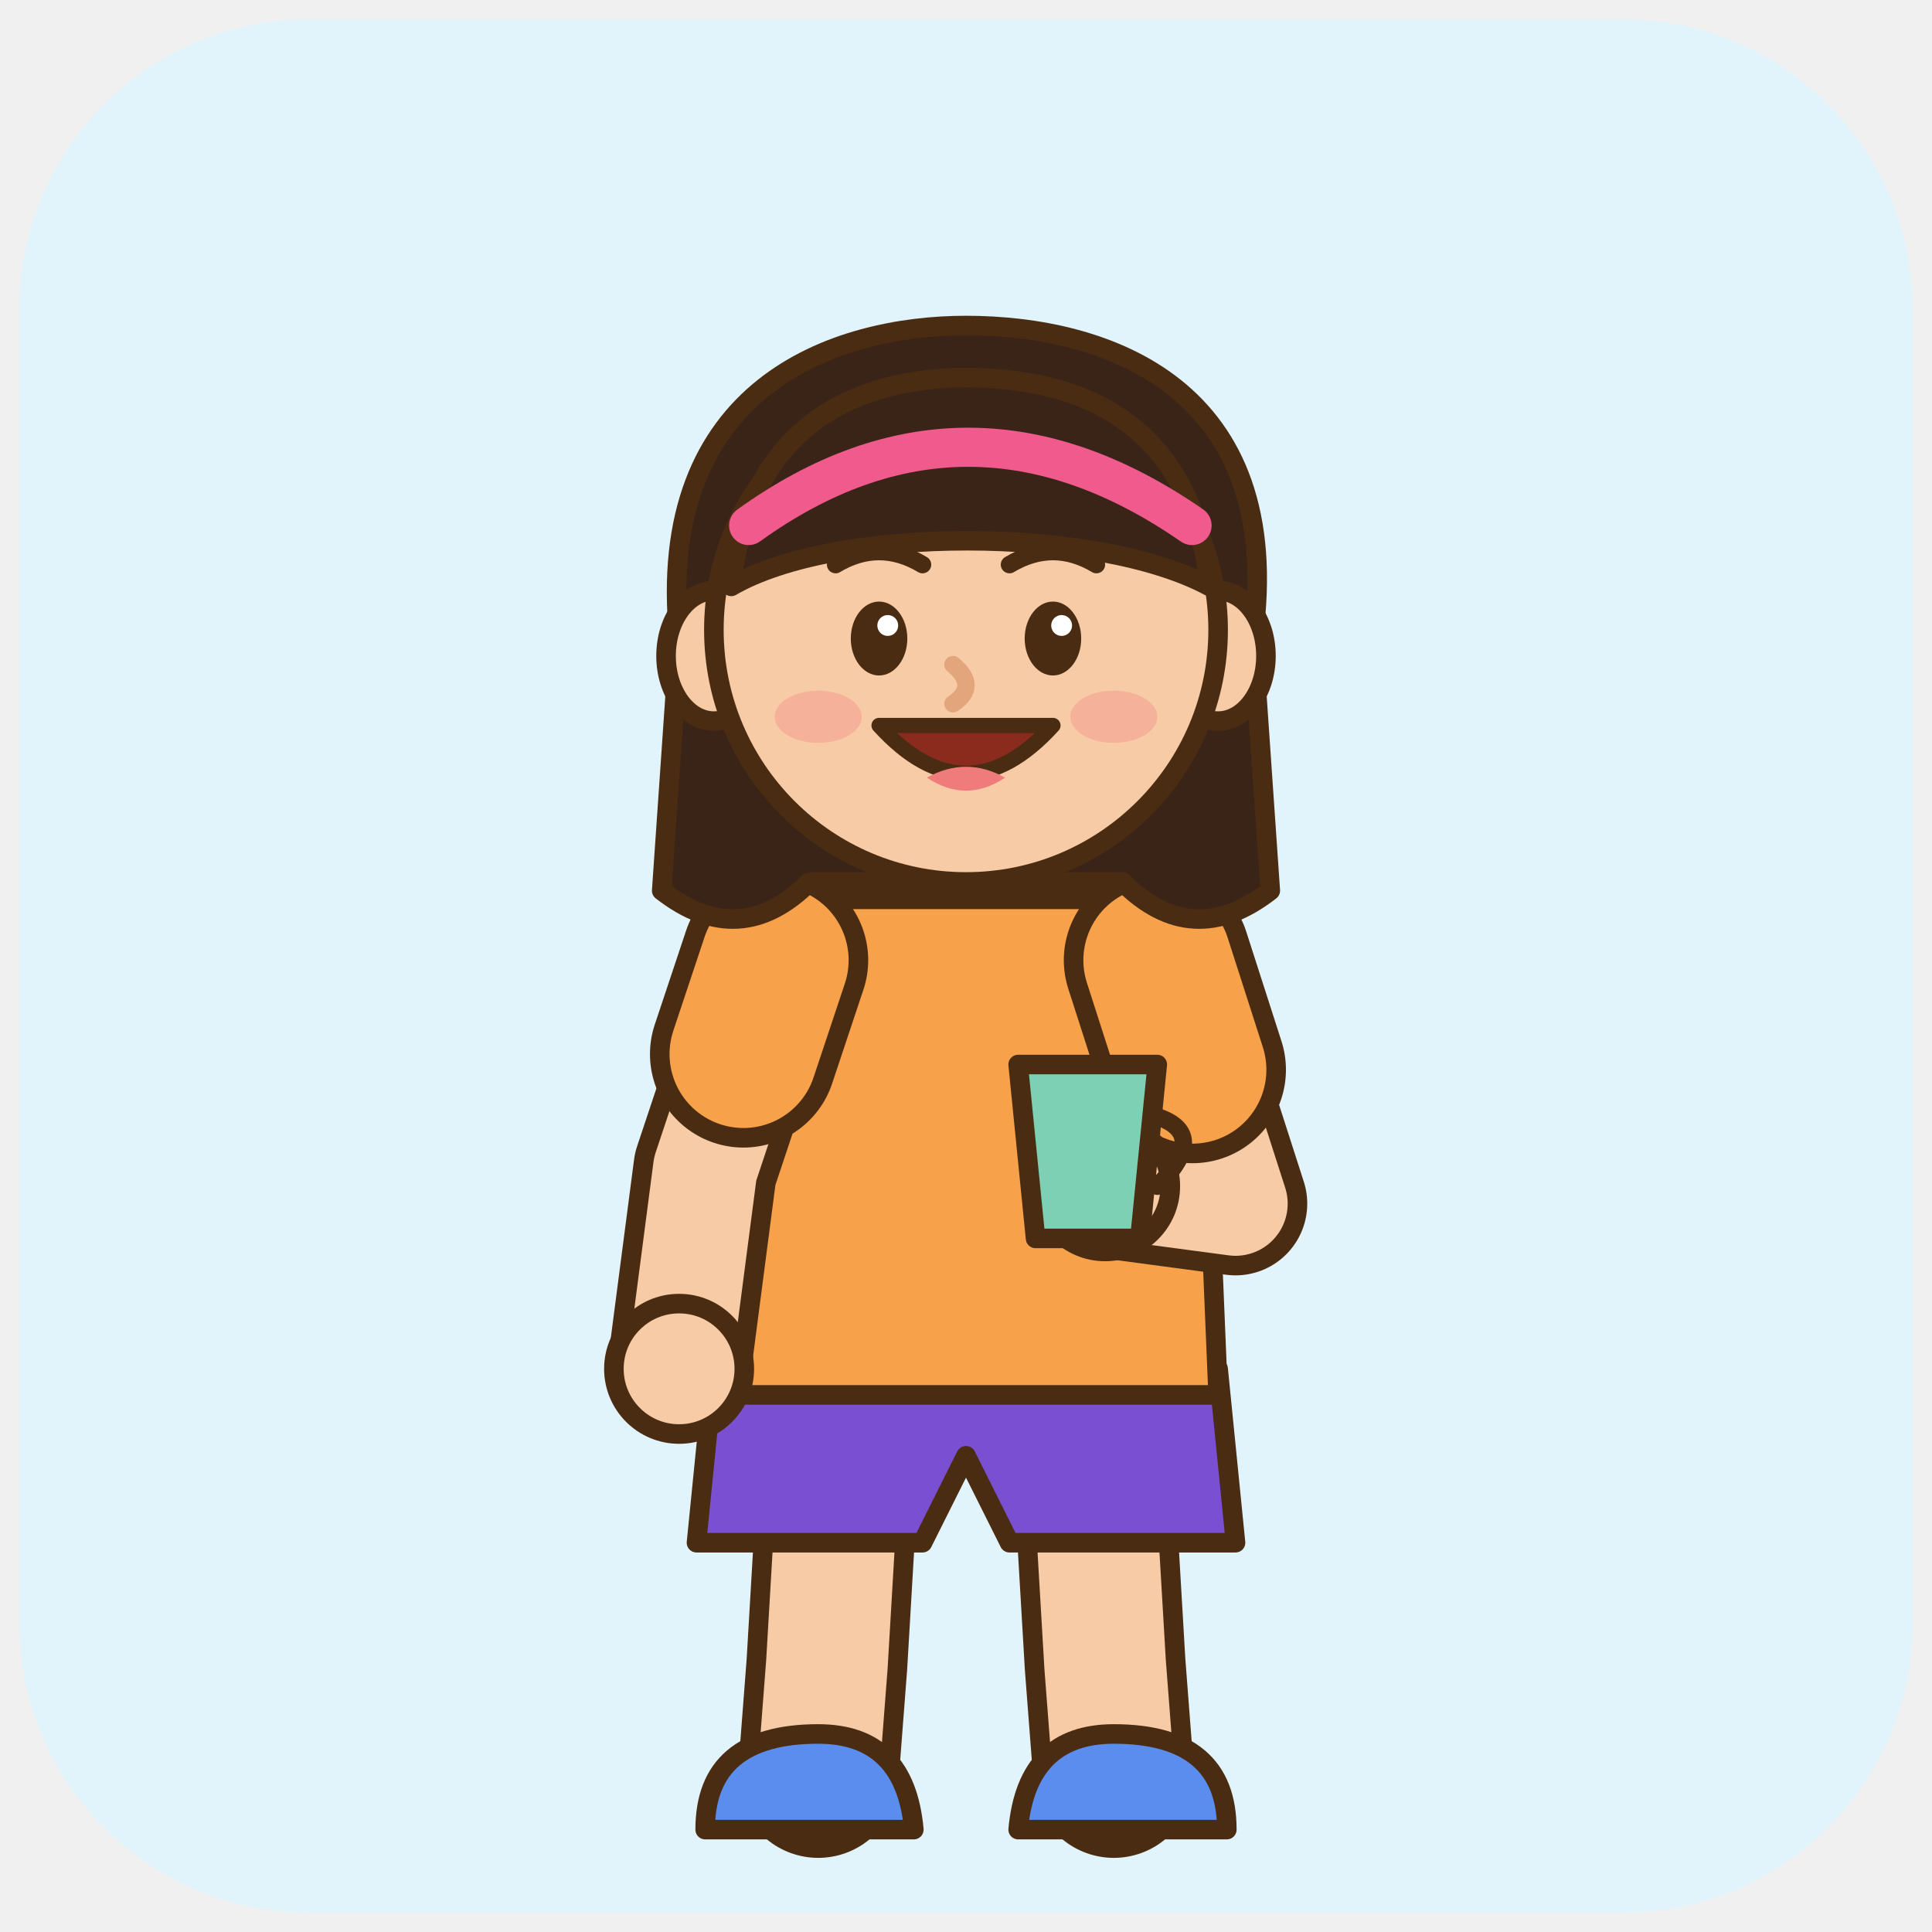
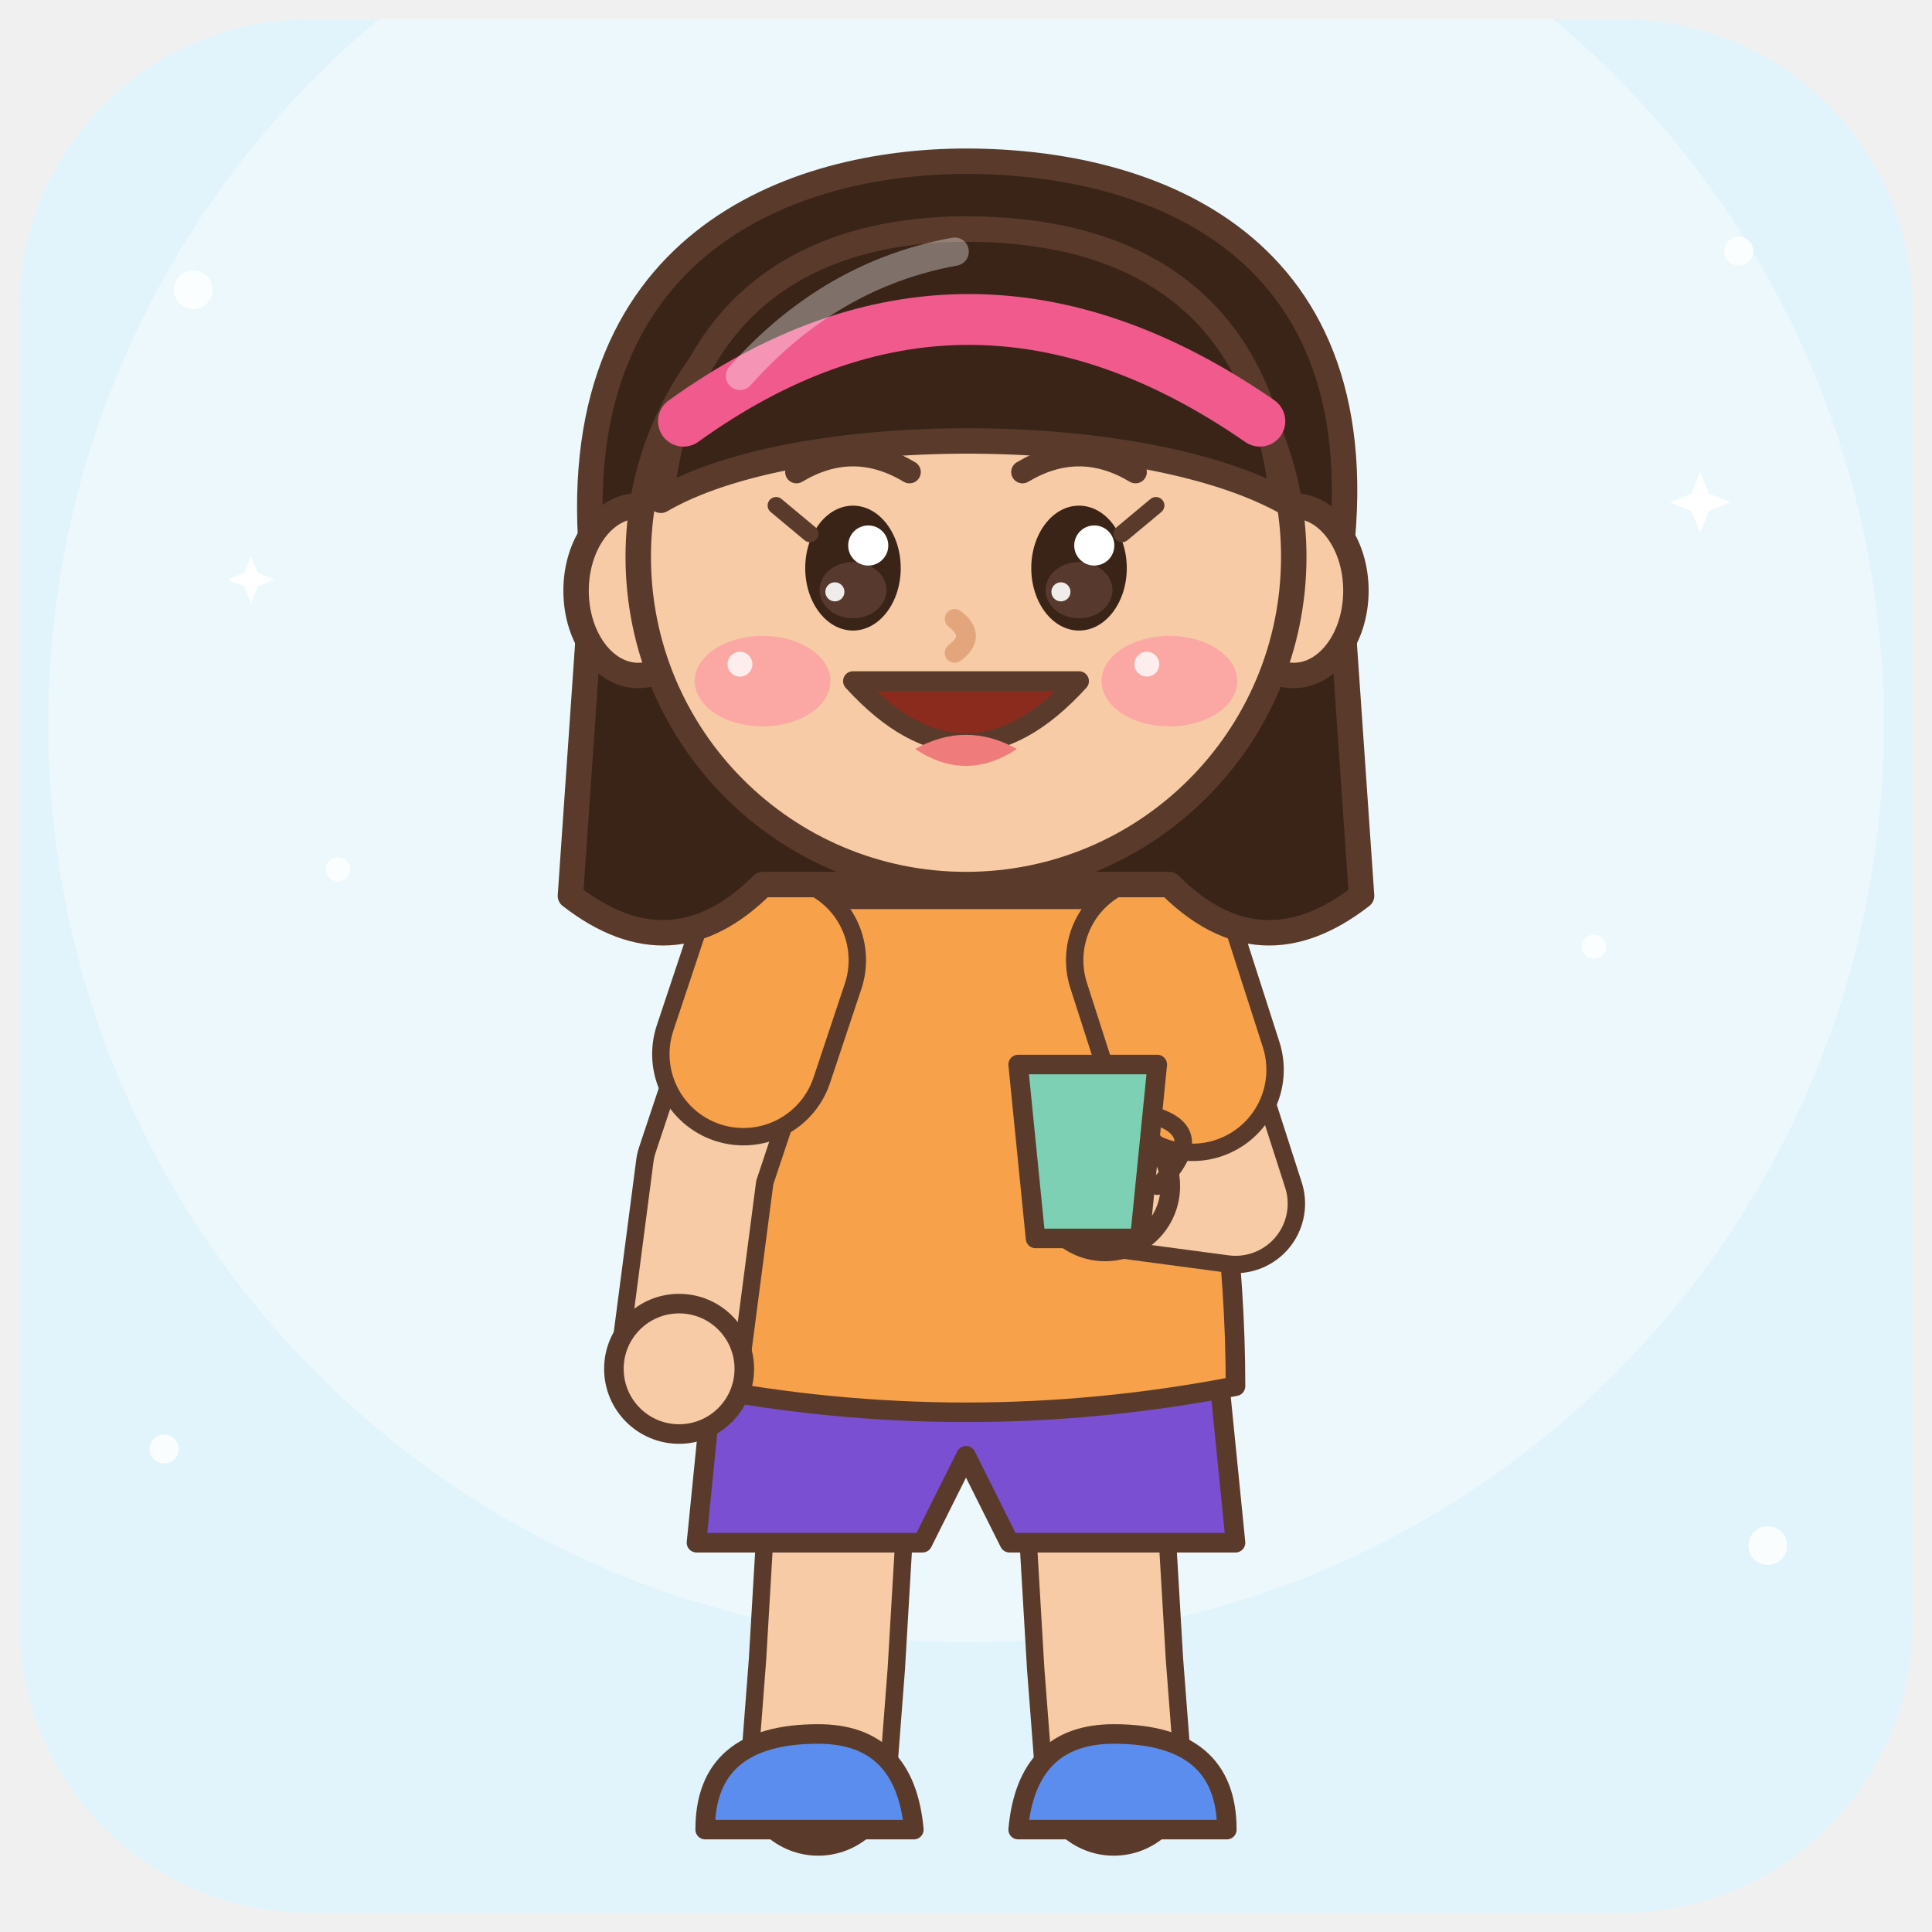
<svg xmlns="http://www.w3.org/2000/svg" viewBox="0 0 512 512">
  <style>
    .fr { animation: fr 1.4s steps(1) infinite; }
    .fr:not(.fr0) { opacity: 0; }
    @keyframes fr { 0% { opacity: 1 } 50.00% { opacity: 0 } 100% { opacity: 0 } }
    .fr1 { animation-delay: 0.70s; }
    @media (prefers-reduced-motion: reduce) { * { animation: none !important; } }
  </style>
  <defs>
    <clipPath id="tile">
      <rect x="4" y="4" width="392" height="392" rx="60" />
    </clipPath>
  </defs>
  <g transform="scale(1.28)">
    <g clip-path="url(#tile)">
      <rect x="4" y="4" width="392" height="392" rx="60" fill="#E2F4FB" />
+       <circle cx="200" cy="150" r="190" fill="#fff" opacity="0.35" />
+       <circle cx="40" cy="60" r="4" fill="#fff" opacity="0.8" />
+       <circle cx="360" cy="52" r="3" fill="#fff" opacity="0.8" />
+       <circle cx="34" cy="300" r="3" fill="#fff" opacity="0.8" />
+       <circle cx="366" cy="320" r="4" fill="#fff" opacity="0.8" />
+       <circle cx="70" cy="180" r="2.5" fill="#fff" opacity="0.8" />
+       <circle cx="330" cy="196" r="2.5" fill="#fff" opacity="0.8" />
+       <path d="M352 97.7 L353.8 102.2 L358.3 104 L353.8 105.8 L352 110.3 L350.2 105.8 L345.7 104 L350.2 102.2 Z" fill="#fff" />
+       <path d="M52 115.1 L53.4 118.6 L56.9 120 L53.4 121.4 L52 124.9 L50.6 121.4 L47.1 120 L50.6 118.6 Z" fill="#fff" />
      <g class="fr fr0">
        <g transform="translate(20 26) scale(0.9)">
          <g transform="translate(0 0)">
-             <path d="M170 320 L168 354 L166 380" fill="none" stroke="#4A2C12" stroke-width="37" stroke-linejoin="round" stroke-linecap="round" />
+             <path d="M170 320 L168 354 L166 380" fill="none" stroke="#5A3B2B" stroke-width="36" stroke-linejoin="round" stroke-linecap="round" />
            <path d="M170 320 L168 354 L166 380" fill="none" stroke="#F6CBA5" stroke-width="28" stroke-linejoin="round" stroke-linecap="round" />
-             <path d="M230 320 L232 354 L234 380" fill="none" stroke="#4A2C12" stroke-width="37" stroke-linejoin="round" stroke-linecap="round" />
+             <path d="M230 320 L232 354 L234 380" fill="none" stroke="#5A3B2B" stroke-width="36" stroke-linejoin="round" stroke-linecap="round" />
            <path d="M230 320 L232 354 L234 380" fill="none" stroke="#F6CBA5" stroke-width="28" stroke-linejoin="round" stroke-linecap="round" />
-             <path d="M140 392 Q140 370 166 370 Q186 370 188 392 Z" fill="#5B8DEF" stroke="#4A2C12" stroke-width="4.5" stroke-linejoin="round" stroke-linecap="round" />
-             <path d="M212 392 Q214 370 234 370 Q260 370 260 392 Z" fill="#5B8DEF" stroke="#4A2C12" stroke-width="4.5" stroke-linejoin="round" stroke-linecap="round" />
-             <path d="M142 286 L258 286 L262 326 L210 326 L200 306 L190 326 L138 326 Z" fill="#7A4FD1" stroke="#4A2C12" stroke-width="4.5" stroke-linejoin="round" stroke-linecap="round" />
+             <path d="M140 392 Q140 370 166 370 Q186 370 188 392 Z" fill="#5B8DEF" stroke="#5A3B2B" stroke-width="4.5" stroke-linejoin="round" stroke-linecap="round" />
+             <path d="M212 392 Q214 370 234 370 Q260 370 260 392 Z" fill="#5B8DEF" stroke="#5A3B2B" stroke-width="4.5" stroke-linejoin="round" stroke-linecap="round" />
+             <path d="M142 286 L258 286 L262 326 L210 326 L200 306 L190 326 L138 326 Z" fill="#7A4FD1" stroke="#5A3B2B" stroke-width="4.5" stroke-linejoin="round" stroke-linecap="round" />
            <rect x="188" y="160" width="24" height="30" rx="0" fill="#F6CBA5" />
-             <path d="M188 160 V190 M212 160 V190" fill="none" stroke="#4A2C12" stroke-width="4.5" stroke-linejoin="round" stroke-linecap="round" />
-             <path d="M146 196 Q148 180 166 178 L234 178 Q252 180 254 196 L258 292 L142 292 Z" fill="#F7A14A" stroke="#4A2C12" stroke-width="4.5" stroke-linejoin="round" stroke-linecap="round" />
+             <path d="M188 160 V190 M212 160 V190" fill="none" stroke="#5A3B2B" stroke-width="4.5" stroke-linejoin="round" stroke-linecap="round" />
+             <path d="M150 196 Q150 178 172 178 L228 178 Q250 178 250 196 Q262 246 262 290 Q200 302 138 290 Q138 246 150 196 Z" fill="#F7A14A" stroke="#5A3B2B" stroke-width="4.5" stroke-linejoin="round" stroke-linecap="round" />
            <g class="arm-l">
-               <path d="M156 192 L140 240 L134 286" fill="none" stroke="#4A2C12" stroke-width="33" stroke-linejoin="round" stroke-linecap="round" />
+               <path d="M156 192 L140 240 L134 286" fill="none" stroke="#5A3B2B" stroke-width="32" stroke-linejoin="round" stroke-linecap="round" />
              <path d="M156 192 L140 240 L134 286" fill="none" stroke="#F6CBA5" stroke-width="24" stroke-linejoin="round" stroke-linecap="round" />
-               <path d="M156 192 L148.8 213.6" fill="none" stroke="#4A2C12" stroke-width="43" stroke-linejoin="round" stroke-linecap="round" />
+               <path d="M156 192 L148.8 213.6" fill="none" stroke="#5A3B2B" stroke-width="42" stroke-linejoin="round" stroke-linecap="round" />
              <path d="M156 192 L148.8 213.6" fill="none" stroke="#F7A14A" stroke-width="34" stroke-linejoin="round" stroke-linecap="round" />
-               <circle cx="134" cy="286" r="15" fill="#F6CBA5" stroke="#4A2C12" stroke-width="4.5" stroke-linejoin="round" stroke-linecap="round" />
+               <circle cx="134" cy="286" r="15" fill="#F6CBA5" stroke="#5A3B2B" stroke-width="4.5" stroke-linejoin="round" stroke-linecap="round" />
            </g>
            <g class="arm-r">
-               <path d="M244 192 L262 248 L232 244" fill="none" stroke="#4A2C12" stroke-width="33" stroke-linejoin="round" stroke-linecap="round" />
+               <path d="M244 192 L262 248 L232 244" fill="none" stroke="#5A3B2B" stroke-width="32" stroke-linejoin="round" stroke-linecap="round" />
              <path d="M244 192 L262 248 L232 244" fill="none" stroke="#F6CBA5" stroke-width="24" stroke-linejoin="round" stroke-linecap="round" />
-               <path d="M244 192 L252.1 217.2" fill="none" stroke="#4A2C12" stroke-width="43" stroke-linejoin="round" stroke-linecap="round" />
+               <path d="M244 192 L252.1 217.2" fill="none" stroke="#5A3B2B" stroke-width="42" stroke-linejoin="round" stroke-linecap="round" />
              <path d="M244 192 L252.1 217.2" fill="none" stroke="#F7A14A" stroke-width="34" stroke-linejoin="round" stroke-linecap="round" />
-               <circle cx="232" cy="244" r="15" fill="#F6CBA5" stroke="#4A2C12" stroke-width="4.5" stroke-linejoin="round" stroke-linecap="round" />
+               <circle cx="232" cy="244" r="15" fill="#F6CBA5" stroke="#5A3B2B" stroke-width="4.5" stroke-linejoin="round" stroke-linecap="round" />
            </g>
            <g class="head" transform="translate(0 0) rotate(0 200 170)">
-               <path d="M134 118 C128 60 170 46 200 46 C232 46 274 60 266 118 L270 176 Q252 190 236 174 L164 174 Q148 190 130 176 Z" fill="#3A2418" stroke="#4A2C12" stroke-width="4.5" stroke-linejoin="round" stroke-linecap="round" />
-               <ellipse cx="142" cy="122" rx="11" ry="15" fill="#F6CBA5" stroke="#4A2C12" stroke-width="4.5" stroke-linejoin="round" stroke-linecap="round" />
-               <ellipse cx="258" cy="122" rx="11" ry="15" fill="#F6CBA5" stroke="#4A2C12" stroke-width="4.5" stroke-linejoin="round" stroke-linecap="round" />
-               <circle cx="200" cy="116" r="58" fill="#F6CBA5" stroke="#4A2C12" stroke-width="4.5" stroke-linejoin="round" stroke-linecap="round" />
-               <ellipse cx="166" cy="136" rx="10" ry="6" fill="#F59A92" opacity="0.55" class="blush" />
-               <ellipse cx="234" cy="136" rx="10" ry="6" fill="#F59A92" opacity="0.55" class="blush" />
-               <path d="M197 124 q6 5 0 9" fill="none" stroke="#E2A57C" stroke-width="4" stroke-linejoin="round" stroke-linecap="round" />
-               <path d="M170 101 q10 -6 20 0" fill="none" stroke="#4A2C12" stroke-width="4" stroke-linejoin="round" stroke-linecap="round" />
-               <path d="M210 101 q10 -6 20 0" fill="none" stroke="#4A2C12" stroke-width="4" stroke-linejoin="round" stroke-linecap="round" />
-               <ellipse cx="180" cy="118" rx="6.5" ry="8.5" fill="#4A2C12" />
-               <ellipse cx="220" cy="118" rx="6.5" ry="8.5" fill="#4A2C12" />
-               <circle cx="182" cy="115" r="2.4" fill="#fff" />
-               <circle cx="222" cy="115" r="2.4" fill="#fff" />
-               <path d="M180 138 Q200 160 220 138 Z" fill="#8A2B1E" stroke="#4A2C12" stroke-width="3.5" stroke-linejoin="round" stroke-linecap="round" />
-               <path d="M191 150 Q200 145 209 150 Q200 156 191 150 Z" fill="#F07B7B" />
-               <path d="M146 106 C150 68 176 58 200 58 C226 58 252 68 256 106 C230 92 170 92 146 106 Z" fill="#3A2418" stroke="#4A2C12" stroke-width="4.5" stroke-linejoin="round" stroke-linecap="round" />
-               <path d="M150 92 Q200 56 252 92" fill="none" stroke="#F05A8C" stroke-width="9" stroke-linejoin="round" stroke-linecap="round" />
+               <g transform="translate(200 172) scale(1.3) translate(-200 -172)">
+                 <path d="M134 118 C128 60 170 46 200 46 C232 46 274 60 266 118 L270 176 Q252 190 236 174 L164 174 Q148 190 130 176 Z" fill="#3A2418" stroke="#5A3B2B" stroke-width="4.5" stroke-linejoin="round" stroke-linecap="round" />
+                 <ellipse cx="142" cy="122" rx="11" ry="15" fill="#F6CBA5" stroke="#5A3B2B" stroke-width="4.5" stroke-linejoin="round" stroke-linecap="round" />
+                 <ellipse cx="258" cy="122" rx="11" ry="15" fill="#F6CBA5" stroke="#5A3B2B" stroke-width="4.5" stroke-linejoin="round" stroke-linecap="round" />
+                 <circle cx="200" cy="116" r="58" fill="#F6CBA5" stroke="#5A3B2B" stroke-width="4.5" stroke-linejoin="round" stroke-linecap="round" />
+                 <ellipse cx="164" cy="138" rx="12" ry="8" fill="#FF8FA3" opacity="0.6" class="blush" />
+                 <ellipse cx="236" cy="138" rx="12" ry="8" fill="#FF8FA3" opacity="0.6" class="blush" />
+                 <circle cx="160" cy="135" r="2.2" fill="#fff" opacity="0.8" />
+                 <circle cx="232" cy="135" r="2.2" fill="#fff" opacity="0.8" />
+                 <path d="M198 127 q4 3 0 6" fill="none" stroke="#E2A57C" stroke-width="3.5" stroke-linejoin="round" stroke-linecap="round" />
+                 <path d="M170 101 q10 -6 20 0" fill="none" stroke="#5A3B2B" stroke-width="4" stroke-linejoin="round" stroke-linecap="round" />
+                 <path d="M210 101 q10 -6 20 0" fill="none" stroke="#5A3B2B" stroke-width="4" stroke-linejoin="round" stroke-linecap="round" />
+                 <ellipse cx="180" cy="118" rx="8.45" ry="11.05" fill="#3A2418" />
+                 <ellipse cx="180" cy="121.9" rx="5.915" ry="4.973" fill="#6B4A3A" opacity="0.6" />
+                 <circle cx="182.7" cy="114" r="3.549" fill="#fff" />
+                 <circle cx="176.8" cy="122.2" r="1.69" fill="#fff" opacity="0.9" />
+                 <path d="M172.395 111.922 l-6 -5" fill="none" stroke="#5A3B2B" stroke-width="3" stroke-linejoin="round" stroke-linecap="round" />
+                 <ellipse cx="220" cy="118" rx="8.45" ry="11.05" fill="#3A2418" />
+                 <ellipse cx="220" cy="121.9" rx="5.915" ry="4.973" fill="#6B4A3A" opacity="0.6" />
+                 <circle cx="222.7" cy="114" r="3.549" fill="#fff" />
+                 <circle cx="216.8" cy="122.2" r="1.69" fill="#fff" opacity="0.9" />
+                 <path d="M227.605 111.922 l6 -5" fill="none" stroke="#5A3B2B" stroke-width="3" stroke-linejoin="round" stroke-linecap="round" />
+                 <path d="M180 138 Q200 160 220 138 Z" fill="#8A2B1E" stroke="#5A3B2B" stroke-width="3.5" stroke-linejoin="round" stroke-linecap="round" />
+                 <path d="M191 150 Q200 145 209 150 Q200 156 191 150 Z" fill="#F07B7B" />
+                 <path d="M146 106 C150 68 176 58 200 58 C226 58 252 68 256 106 C230 92 170 92 146 106 Z" fill="#3A2418" stroke="#5A3B2B" stroke-width="4.5" stroke-linejoin="round" stroke-linecap="round" />
+                 <path d="M150 92 Q200 56 252 92" fill="none" stroke="#F05A8C" stroke-width="9" stroke-linejoin="round" stroke-linecap="round" />
+                 <path d="M160 84 Q176 66 198 62" fill="none" stroke="#fff" stroke-width="5" stroke-linejoin="round" stroke-linecap="round" opacity="0.35" />
+               </g>
            </g>
          </g>
          <g transform="rotate(0 228 236)">
-             <path d="M212 216 L244 216 L240 256 L216 256 Z" fill="#7ED0B5" stroke="#4A2C12" stroke-width="4.5" stroke-linejoin="round" stroke-linecap="round" />
-             <path d="M244 228 q12 4 0 16" fill="none" stroke="#4A2C12" stroke-width="4" stroke-linejoin="round" stroke-linecap="round" />
+             <path d="M212 216 L244 216 L240 256 L216 256 Z" fill="#7ED0B5" stroke="#5A3B2B" stroke-width="4.5" stroke-linejoin="round" stroke-linecap="round" />
+             <path d="M244 228 q12 4 0 16" fill="none" stroke="#5A3B2B" stroke-width="4" stroke-linejoin="round" stroke-linecap="round" />
          </g>
        </g>
      </g>
      <g class="fr fr1">
        <g transform="translate(20 26) scale(0.9)">
          <g transform="translate(0 0)">
-             <path d="M170 320 L168 354 L166 380" fill="none" stroke="#4A2C12" stroke-width="37" stroke-linejoin="round" stroke-linecap="round" />
+             <path d="M170 320 L168 354 L166 380" fill="none" stroke="#5A3B2B" stroke-width="36" stroke-linejoin="round" stroke-linecap="round" />
            <path d="M170 320 L168 354 L166 380" fill="none" stroke="#F6CBA5" stroke-width="28" stroke-linejoin="round" stroke-linecap="round" />
-             <path d="M230 320 L232 354 L234 380" fill="none" stroke="#4A2C12" stroke-width="37" stroke-linejoin="round" stroke-linecap="round" />
+             <path d="M230 320 L232 354 L234 380" fill="none" stroke="#5A3B2B" stroke-width="36" stroke-linejoin="round" stroke-linecap="round" />
            <path d="M230 320 L232 354 L234 380" fill="none" stroke="#F6CBA5" stroke-width="28" stroke-linejoin="round" stroke-linecap="round" />
-             <path d="M140 392 Q140 370 166 370 Q186 370 188 392 Z" fill="#5B8DEF" stroke="#4A2C12" stroke-width="4.5" stroke-linejoin="round" stroke-linecap="round" />
-             <path d="M212 392 Q214 370 234 370 Q260 370 260 392 Z" fill="#5B8DEF" stroke="#4A2C12" stroke-width="4.5" stroke-linejoin="round" stroke-linecap="round" />
-             <path d="M142 286 L258 286 L262 326 L210 326 L200 306 L190 326 L138 326 Z" fill="#7A4FD1" stroke="#4A2C12" stroke-width="4.5" stroke-linejoin="round" stroke-linecap="round" />
+             <path d="M140 392 Q140 370 166 370 Q186 370 188 392 Z" fill="#5B8DEF" stroke="#5A3B2B" stroke-width="4.5" stroke-linejoin="round" stroke-linecap="round" />
+             <path d="M212 392 Q214 370 234 370 Q260 370 260 392 Z" fill="#5B8DEF" stroke="#5A3B2B" stroke-width="4.5" stroke-linejoin="round" stroke-linecap="round" />
+             <path d="M142 286 L258 286 L262 326 L210 326 L200 306 L190 326 L138 326 Z" fill="#7A4FD1" stroke="#5A3B2B" stroke-width="4.5" stroke-linejoin="round" stroke-linecap="round" />
            <rect x="188" y="160" width="24" height="30" rx="0" fill="#F6CBA5" />
-             <path d="M188 160 V190 M212 160 V190" fill="none" stroke="#4A2C12" stroke-width="4.5" stroke-linejoin="round" stroke-linecap="round" />
-             <path d="M146 196 Q148 180 166 178 L234 178 Q252 180 254 196 L258 292 L142 292 Z" fill="#F7A14A" stroke="#4A2C12" stroke-width="4.5" stroke-linejoin="round" stroke-linecap="round" />
+             <path d="M188 160 V190 M212 160 V190" fill="none" stroke="#5A3B2B" stroke-width="4.5" stroke-linejoin="round" stroke-linecap="round" />
+             <path d="M150 196 Q150 178 172 178 L228 178 Q250 178 250 196 Q262 246 262 290 Q200 302 138 290 Q138 246 150 196 Z" fill="#F7A14A" stroke="#5A3B2B" stroke-width="4.5" stroke-linejoin="round" stroke-linecap="round" />
            <g class="head" transform="translate(0 0) rotate(0 200 170)">
-               <path d="M134 118 C128 60 170 46 200 46 C232 46 274 60 266 118 L270 176 Q252 190 236 174 L164 174 Q148 190 130 176 Z" fill="#3A2418" stroke="#4A2C12" stroke-width="4.5" stroke-linejoin="round" stroke-linecap="round" />
-               <ellipse cx="142" cy="122" rx="11" ry="15" fill="#F6CBA5" stroke="#4A2C12" stroke-width="4.5" stroke-linejoin="round" stroke-linecap="round" />
-               <ellipse cx="258" cy="122" rx="11" ry="15" fill="#F6CBA5" stroke="#4A2C12" stroke-width="4.5" stroke-linejoin="round" stroke-linecap="round" />
-               <circle cx="200" cy="116" r="58" fill="#F6CBA5" stroke="#4A2C12" stroke-width="4.5" stroke-linejoin="round" stroke-linecap="round" />
-               <ellipse cx="166" cy="136" rx="10" ry="6" fill="#F59A92" opacity="0.55" class="blush" />
-               <ellipse cx="234" cy="136" rx="10" ry="6" fill="#F59A92" opacity="0.55" class="blush" />
-               <path d="M197 124 q6 5 0 9" fill="none" stroke="#E2A57C" stroke-width="4" stroke-linejoin="round" stroke-linecap="round" />
-               <path d="M170 101 q10 -6 20 0" fill="none" stroke="#4A2C12" stroke-width="4" stroke-linejoin="round" stroke-linecap="round" />
-               <path d="M210 101 q10 -6 20 0" fill="none" stroke="#4A2C12" stroke-width="4" stroke-linejoin="round" stroke-linecap="round" />
-               <ellipse cx="180" cy="118" rx="6.5" ry="8.5" fill="#4A2C12" />
-               <ellipse cx="220" cy="118" rx="6.5" ry="8.5" fill="#4A2C12" />
-               <circle cx="182" cy="115" r="2.4" fill="#fff" />
-               <circle cx="222" cy="115" r="2.4" fill="#fff" />
-               <ellipse cx="200" cy="145" rx="6" ry="5" fill="#8A2B1E" stroke="#4A2C12" stroke-width="3" stroke-linejoin="round" stroke-linecap="round" />
-               <path d="M146 106 C150 68 176 58 200 58 C226 58 252 68 256 106 C230 92 170 92 146 106 Z" fill="#3A2418" stroke="#4A2C12" stroke-width="4.5" stroke-linejoin="round" stroke-linecap="round" />
-               <path d="M150 92 Q200 56 252 92" fill="none" stroke="#F05A8C" stroke-width="9" stroke-linejoin="round" stroke-linecap="round" />
+               <g transform="translate(200 172) scale(1.3) translate(-200 -172)">
+                 <path d="M134 118 C128 60 170 46 200 46 C232 46 274 60 266 118 L270 176 Q252 190 236 174 L164 174 Q148 190 130 176 Z" fill="#3A2418" stroke="#5A3B2B" stroke-width="4.5" stroke-linejoin="round" stroke-linecap="round" />
+                 <ellipse cx="142" cy="122" rx="11" ry="15" fill="#F6CBA5" stroke="#5A3B2B" stroke-width="4.5" stroke-linejoin="round" stroke-linecap="round" />
+                 <ellipse cx="258" cy="122" rx="11" ry="15" fill="#F6CBA5" stroke="#5A3B2B" stroke-width="4.5" stroke-linejoin="round" stroke-linecap="round" />
+                 <circle cx="200" cy="116" r="58" fill="#F6CBA5" stroke="#5A3B2B" stroke-width="4.5" stroke-linejoin="round" stroke-linecap="round" />
+                 <ellipse cx="164" cy="138" rx="12" ry="8" fill="#FF8FA3" opacity="0.6" class="blush" />
+                 <ellipse cx="236" cy="138" rx="12" ry="8" fill="#FF8FA3" opacity="0.6" class="blush" />
+                 <circle cx="160" cy="135" r="2.2" fill="#fff" opacity="0.8" />
+                 <circle cx="232" cy="135" r="2.2" fill="#fff" opacity="0.8" />
+                 <path d="M198 127 q4 3 0 6" fill="none" stroke="#E2A57C" stroke-width="3.5" stroke-linejoin="round" stroke-linecap="round" />
+                 <path d="M170 101 q10 -6 20 0" fill="none" stroke="#5A3B2B" stroke-width="4" stroke-linejoin="round" stroke-linecap="round" />
+                 <path d="M210 101 q10 -6 20 0" fill="none" stroke="#5A3B2B" stroke-width="4" stroke-linejoin="round" stroke-linecap="round" />
+                 <ellipse cx="180" cy="118" rx="8.45" ry="11.05" fill="#3A2418" />
+                 <ellipse cx="180" cy="121.9" rx="5.915" ry="4.973" fill="#6B4A3A" opacity="0.6" />
+                 <circle cx="182.7" cy="114" r="3.549" fill="#fff" />
+                 <circle cx="176.8" cy="122.2" r="1.69" fill="#fff" opacity="0.9" />
+                 <path d="M172.395 111.922 l-6 -5" fill="none" stroke="#5A3B2B" stroke-width="3" stroke-linejoin="round" stroke-linecap="round" />
+                 <ellipse cx="220" cy="118" rx="8.45" ry="11.05" fill="#3A2418" />
+                 <ellipse cx="220" cy="121.9" rx="5.915" ry="4.973" fill="#6B4A3A" opacity="0.6" />
+                 <circle cx="222.7" cy="114" r="3.549" fill="#fff" />
+                 <circle cx="216.8" cy="122.2" r="1.69" fill="#fff" opacity="0.9" />
+                 <path d="M227.605 111.922 l6 -5" fill="none" stroke="#5A3B2B" stroke-width="3" stroke-linejoin="round" stroke-linecap="round" />
+                 <ellipse cx="200" cy="145" rx="6" ry="5" fill="#8A2B1E" stroke="#5A3B2B" stroke-width="3" stroke-linejoin="round" stroke-linecap="round" />
+                 <path d="M146 106 C150 68 176 58 200 58 C226 58 252 68 256 106 C230 92 170 92 146 106 Z" fill="#3A2418" stroke="#5A3B2B" stroke-width="4.5" stroke-linejoin="round" stroke-linecap="round" />
+                 <path d="M150 92 Q200 56 252 92" fill="none" stroke="#F05A8C" stroke-width="9" stroke-linejoin="round" stroke-linecap="round" />
+                 <path d="M160 84 Q176 66 198 62" fill="none" stroke="#fff" stroke-width="5" stroke-linejoin="round" stroke-linecap="round" opacity="0.35" />
+               </g>
            </g>
            <g class="arm-l">
-               <path d="M156 192 L140 240 L134 286" fill="none" stroke="#4A2C12" stroke-width="33" stroke-linejoin="round" stroke-linecap="round" />
+               <path d="M156 192 L140 240 L134 286" fill="none" stroke="#5A3B2B" stroke-width="32" stroke-linejoin="round" stroke-linecap="round" />
              <path d="M156 192 L140 240 L134 286" fill="none" stroke="#F6CBA5" stroke-width="24" stroke-linejoin="round" stroke-linecap="round" />
-               <path d="M156 192 L148.8 213.6" fill="none" stroke="#4A2C12" stroke-width="43" stroke-linejoin="round" stroke-linecap="round" />
+               <path d="M156 192 L148.8 213.6" fill="none" stroke="#5A3B2B" stroke-width="42" stroke-linejoin="round" stroke-linecap="round" />
              <path d="M156 192 L148.8 213.6" fill="none" stroke="#F7A14A" stroke-width="34" stroke-linejoin="round" stroke-linecap="round" />
-               <circle cx="134" cy="286" r="15" fill="#F6CBA5" stroke="#4A2C12" stroke-width="4.5" stroke-linejoin="round" stroke-linecap="round" />
+               <circle cx="134" cy="286" r="15" fill="#F6CBA5" stroke="#5A3B2B" stroke-width="4.5" stroke-linejoin="round" stroke-linecap="round" />
            </g>
            <g class="arm-r">
-               <path d="M244 192 L266 208 L232 162" fill="none" stroke="#4A2C12" stroke-width="33" stroke-linejoin="round" stroke-linecap="round" />
+               <path d="M244 192 L266 208 L232 162" fill="none" stroke="#5A3B2B" stroke-width="32" stroke-linejoin="round" stroke-linecap="round" />
              <path d="M244 192 L266 208 L232 162" fill="none" stroke="#F6CBA5" stroke-width="24" stroke-linejoin="round" stroke-linecap="round" />
-               <path d="M244 192 L253.9 199.2" fill="none" stroke="#4A2C12" stroke-width="43" stroke-linejoin="round" stroke-linecap="round" />
+               <path d="M244 192 L253.9 199.2" fill="none" stroke="#5A3B2B" stroke-width="42" stroke-linejoin="round" stroke-linecap="round" />
              <path d="M244 192 L253.9 199.2" fill="none" stroke="#F7A14A" stroke-width="34" stroke-linejoin="round" stroke-linecap="round" />
-               <circle cx="232" cy="162" r="15" fill="#F6CBA5" stroke="#4A2C12" stroke-width="4.5" stroke-linejoin="round" stroke-linecap="round" />
+               <circle cx="232" cy="162" r="15" fill="#F6CBA5" stroke="#5A3B2B" stroke-width="4.5" stroke-linejoin="round" stroke-linecap="round" />
            </g>
          </g>
          <g transform="rotate(-30 220 150)">
-             <path d="M204 130 L236 130 L232 170 L208 170 Z" fill="#7ED0B5" stroke="#4A2C12" stroke-width="4.5" stroke-linejoin="round" stroke-linecap="round" />
-             <path d="M236 142 q12 4 0 16" fill="none" stroke="#4A2C12" stroke-width="4" stroke-linejoin="round" stroke-linecap="round" />
+             <path d="M204 130 L236 130 L232 170 L208 170 Z" fill="#7ED0B5" stroke="#5A3B2B" stroke-width="4.5" stroke-linejoin="round" stroke-linecap="round" />
+             <path d="M236 142 q12 4 0 16" fill="none" stroke="#5A3B2B" stroke-width="4" stroke-linejoin="round" stroke-linecap="round" />
          </g>
        </g>
      </g>
    </g>
  </g>
</svg>
